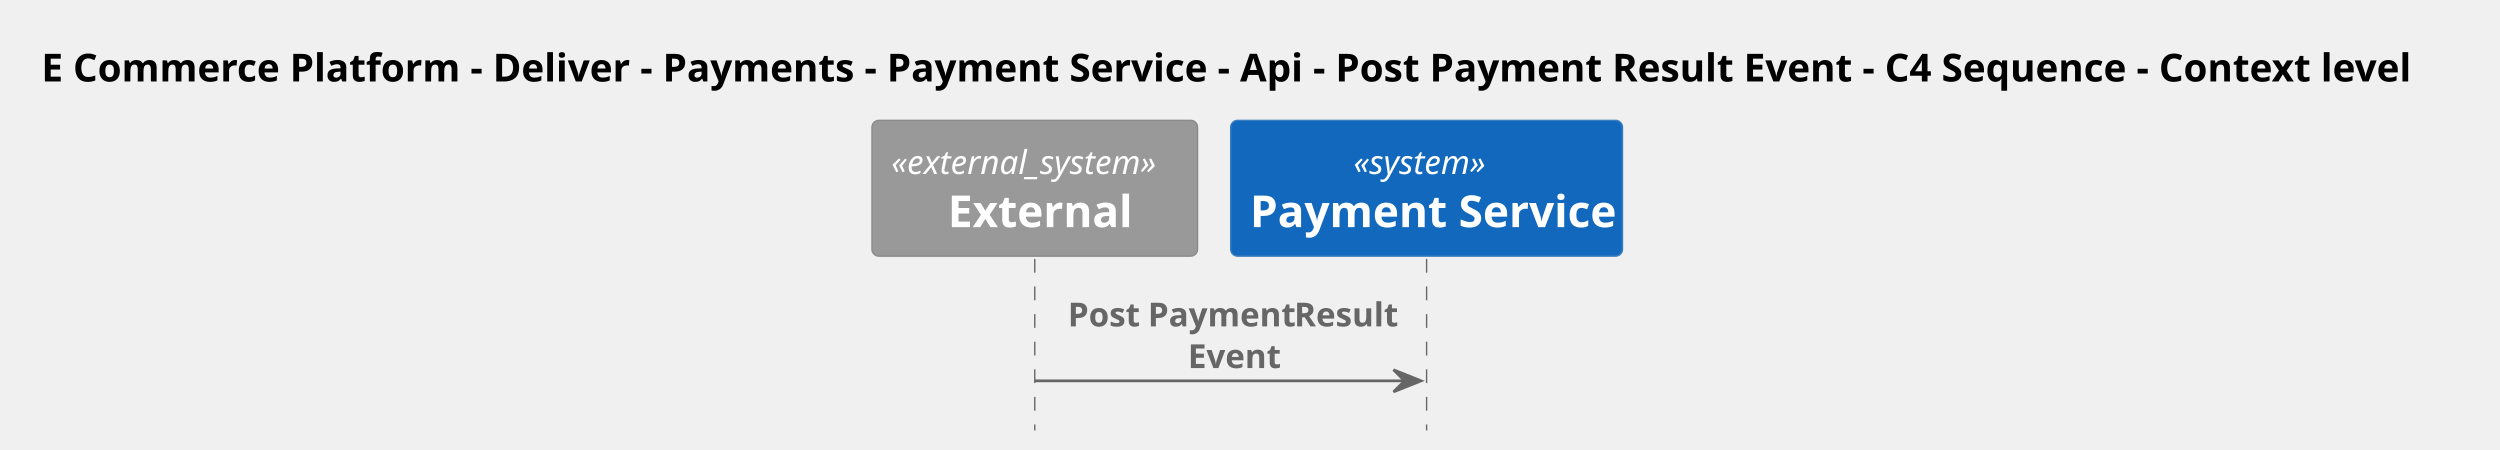
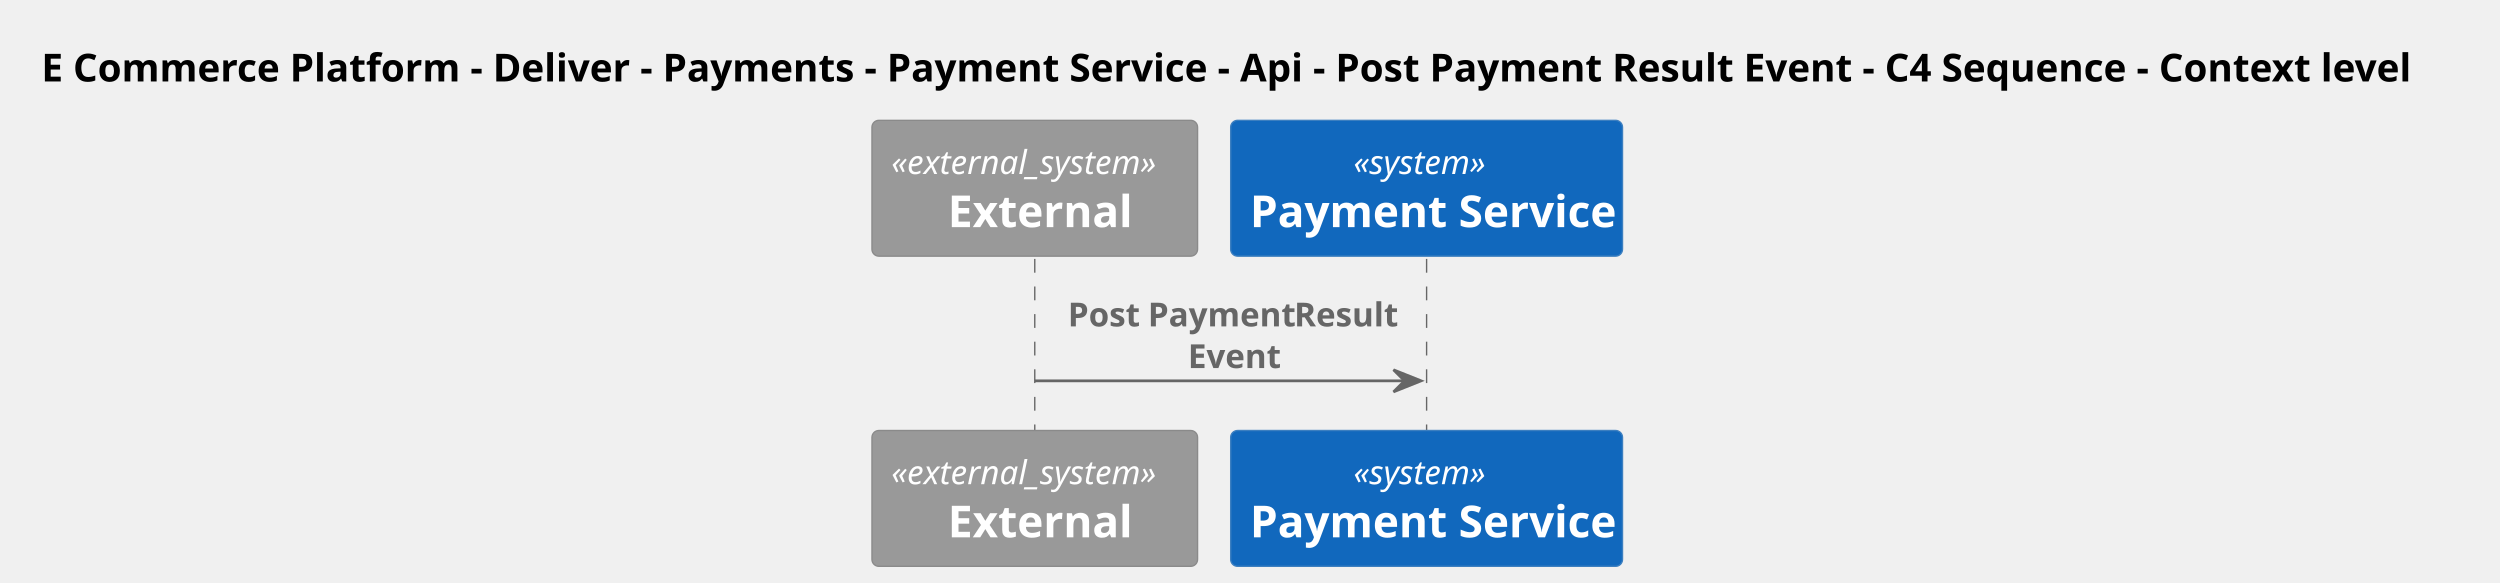
- <svg xmlns="http://www.w3.org/2000/svg" contentStyleType="text/css" height="163px" preserveAspectRatio="none" style="width:906px;height:163px;background:#FFFFFF;" version="1.1" viewBox="0 0 906 163" width="906px" zoomAndPan="magnify">
+ <svg xmlns="http://www.w3.org/2000/svg" contentStyleType="text/css" height="211px" preserveAspectRatio="none" style="width:906px;height:211px;background:#FFFFFF;" version="1.1" viewBox="0 0 906 211" width="906px" zoomAndPan="magnify">
  <defs />
  <g>
    <text fill="#000000" font-family="sans-serif" font-size="14" font-weight="bold" lengthAdjust="spacing" textLength="873" x="15" y="29.533">E Commerce Platform - Deliver - Payments - Payment Service - Api - Post Payment Result Event - C4 Sequence - Context level</text>
    <line style="stroke:#666666;stroke-width:0.5;stroke-dasharray:5.0,5.0;" x1="375" x2="375" y1="93.828" y2="156.016" />
    <line style="stroke:#666666;stroke-width:0.5;stroke-dasharray:5.0,5.0;" x1="517" x2="517" y1="93.828" y2="156.016" />
    <rect fill="#999999" height="49.219" rx="2.5" ry="2.5" style="stroke:#8A8A8A;stroke-width:0.5;" width="118" x="316" y="43.609" />
    <text fill="#FFFFFF" font-family="sans-serif" font-size="12" font-style="italic" lengthAdjust="spacing" textLength="104" x="323" y="63.066">«external_system»</text>
    <text fill="#FFFFFF" font-family="sans-serif" font-size="16" font-weight="bold" lengthAdjust="spacing" textLength="63" x="343.5" y="82.312">External</text>
    <rect fill="#1168BD" height="49.219" rx="2.5" ry="2.5" style="stroke:#3C7FC0;stroke-width:0.5;" width="142" x="446" y="43.609" />
    <text fill="#FFFFFF" font-family="sans-serif" font-size="12" font-style="italic" lengthAdjust="spacing" textLength="53" x="490.5" y="63.066">«system»</text>
    <text fill="#FFFFFF" font-family="sans-serif" font-size="16" font-weight="bold" lengthAdjust="spacing" textLength="128" x="453" y="82.312">Payment Service</text>
+     <rect fill="#999999" height="49.219" rx="2.5" ry="2.5" style="stroke:#8A8A8A;stroke-width:0.5;" width="118" x="316" y="156.016" />
+     <text fill="#FFFFFF" font-family="sans-serif" font-size="12" font-style="italic" lengthAdjust="spacing" textLength="104" x="323" y="175.473">«external_system»</text>
+     <text fill="#FFFFFF" font-family="sans-serif" font-size="16" font-weight="bold" lengthAdjust="spacing" textLength="63" x="343.5" y="194.719">External</text>
+     <rect fill="#1168BD" height="49.219" rx="2.5" ry="2.5" style="stroke:#3C7FC0;stroke-width:0.5;" width="142" x="446" y="156.016" />
+     <text fill="#FFFFFF" font-family="sans-serif" font-size="12" font-style="italic" lengthAdjust="spacing" textLength="53" x="490.5" y="175.473">«system»</text>
+     <text fill="#FFFFFF" font-family="sans-serif" font-size="16" font-weight="bold" lengthAdjust="spacing" textLength="128" x="453" y="194.719">Payment Service</text>
    <polygon fill="#666666" points="505,134.016,515,138.016,505,142.016,509,138.016" style="stroke:#666666;stroke-width:1.0;" />
    <line style="stroke:#666666;stroke-width:1.0;" x1="375" x2="511" y1="138.016" y2="138.016" />
    <text fill="#666666" font-family="sans-serif" font-size="12" font-weight="bold" lengthAdjust="spacing" textLength="26" x="387" y="118.285">Post</text>
    <text fill="#666666" font-family="sans-serif" font-size="12" font-weight="bold" lengthAdjust="spacing" textLength="3" x="413" y="118.285"> </text>
    <text fill="#666666" font-family="sans-serif" font-size="12" font-weight="bold" lengthAdjust="spacing" textLength="50" x="416" y="118.285">Payment</text>
    <text fill="#666666" font-family="sans-serif" font-size="12" font-weight="bold" lengthAdjust="spacing" textLength="3" x="466" y="118.285"> </text>
    <text fill="#666666" font-family="sans-serif" font-size="12" font-weight="bold" lengthAdjust="spacing" textLength="36" x="469" y="118.285">Result</text>
    <text fill="#666666" font-family="sans-serif" font-size="12" font-weight="bold" lengthAdjust="spacing" textLength="31" x="430.5" y="133.379">Event</text>
  </g>
</svg>
